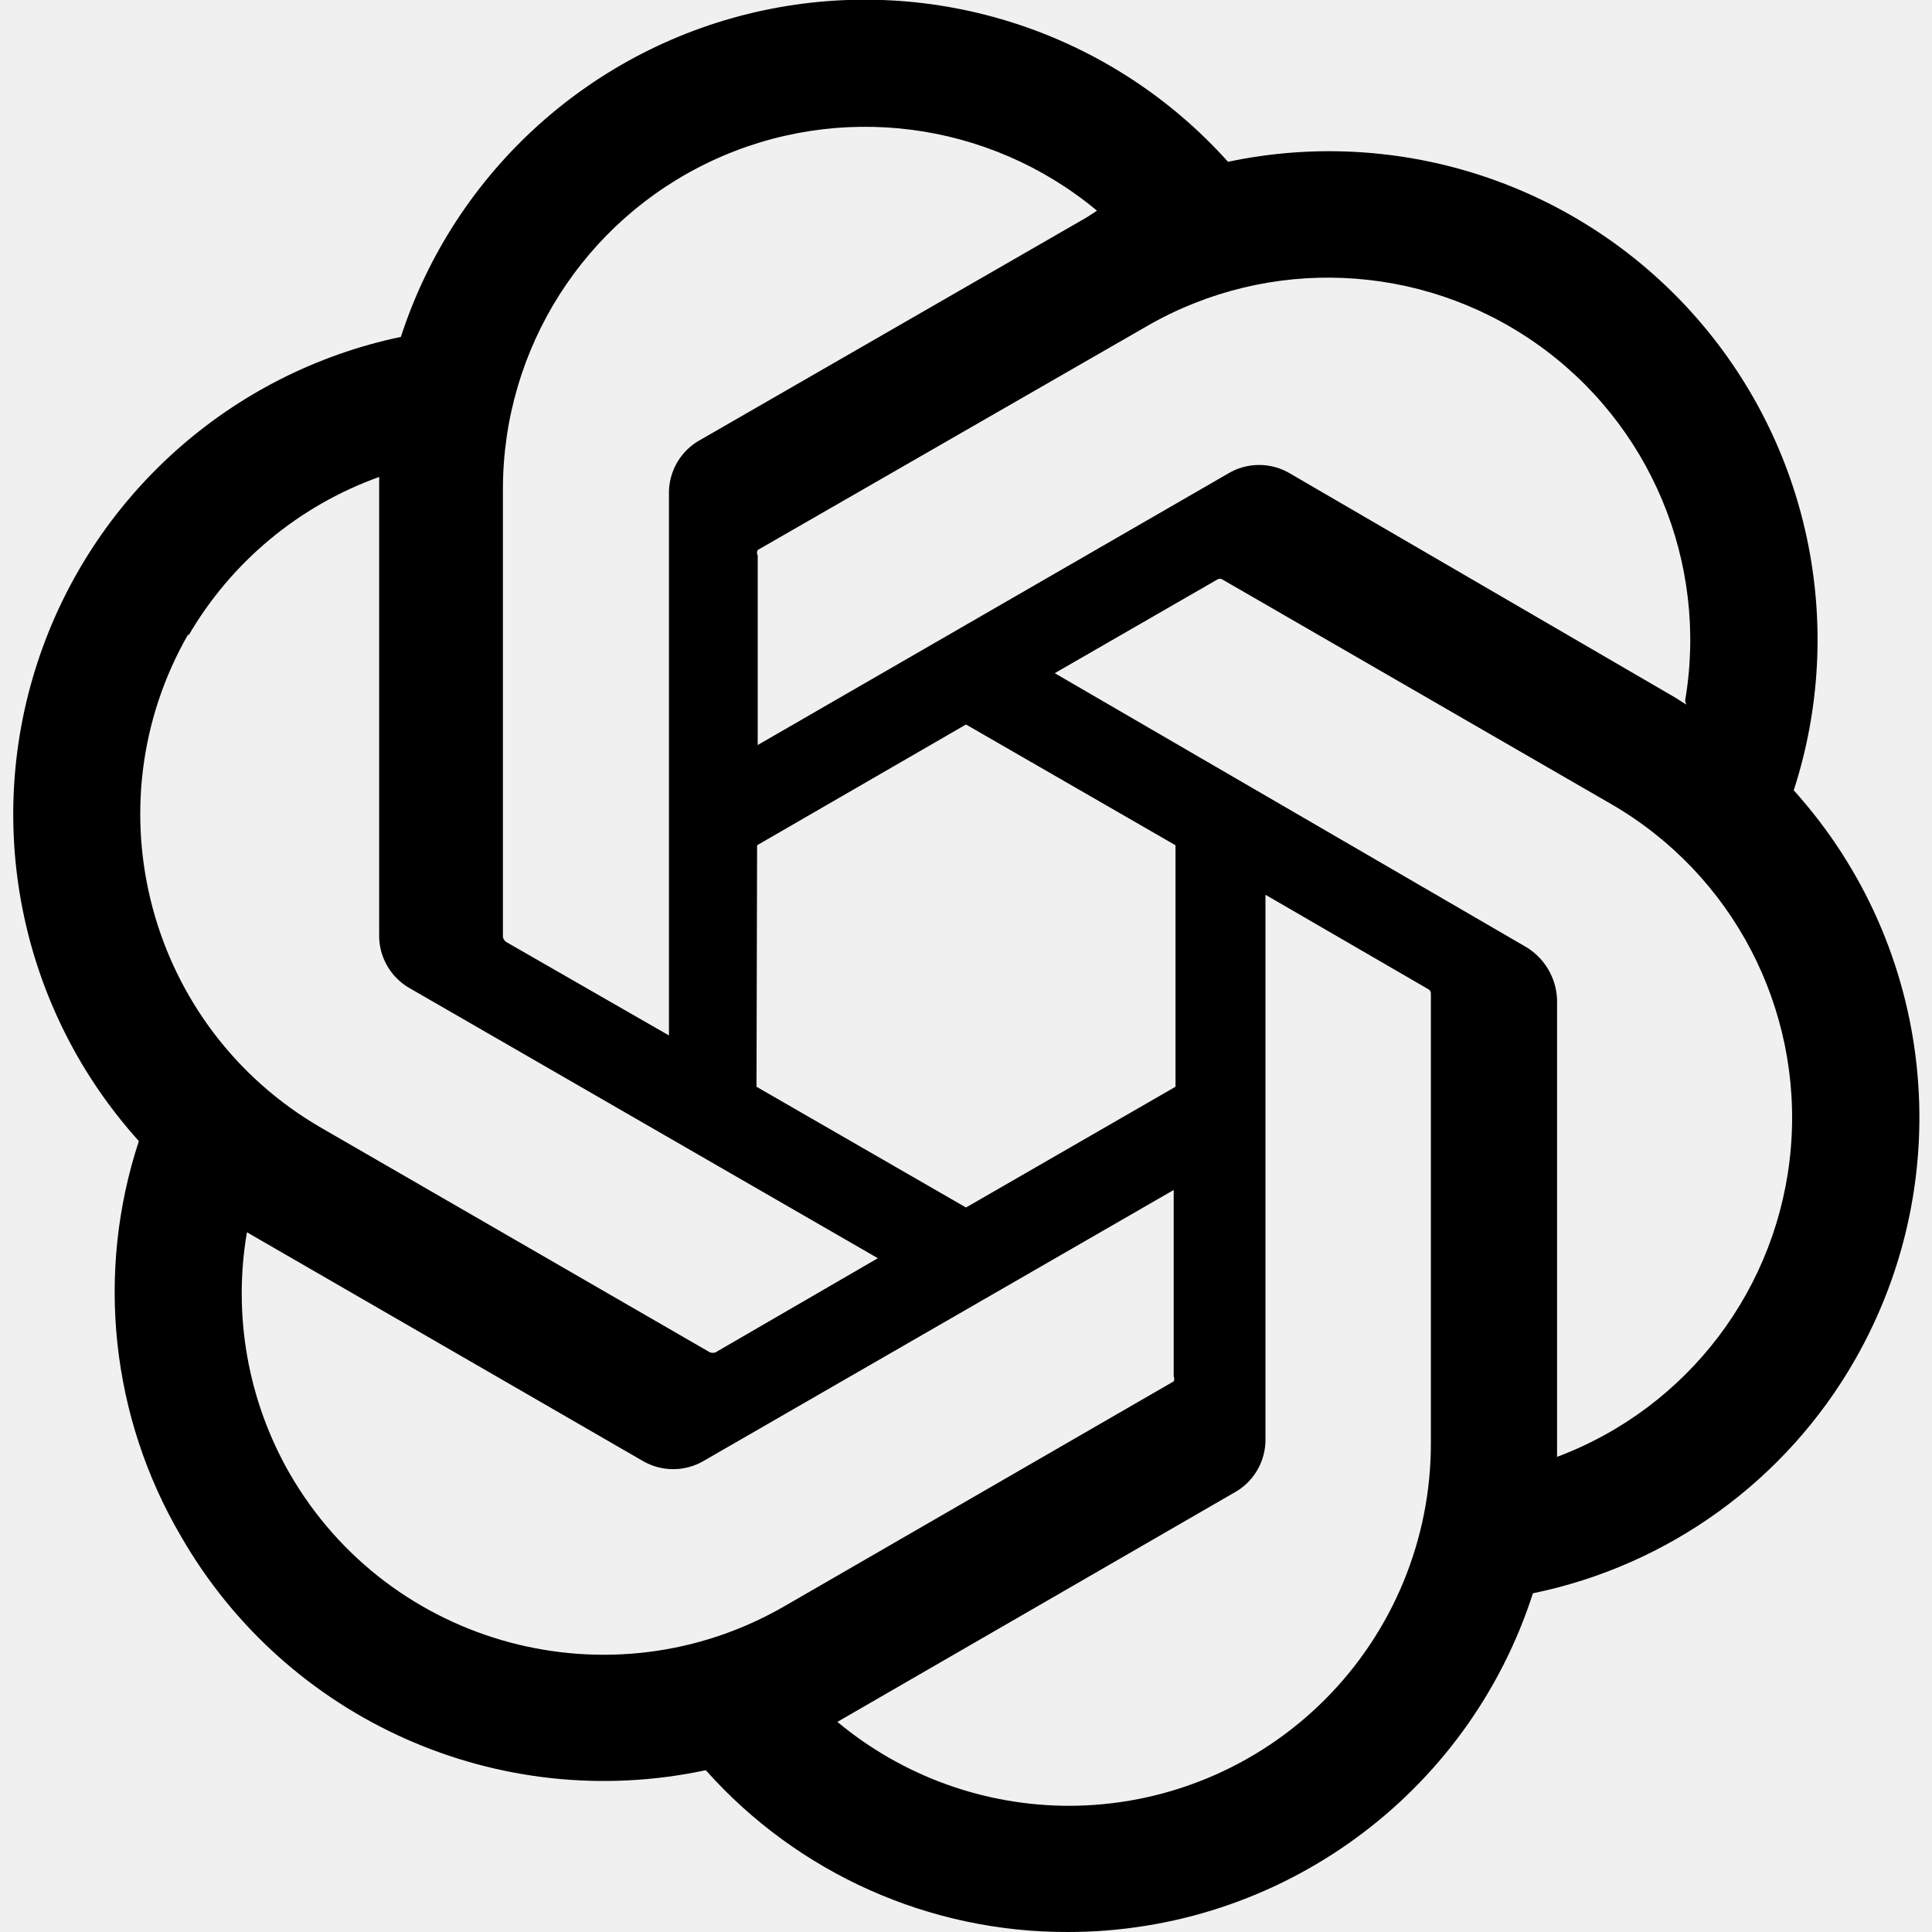
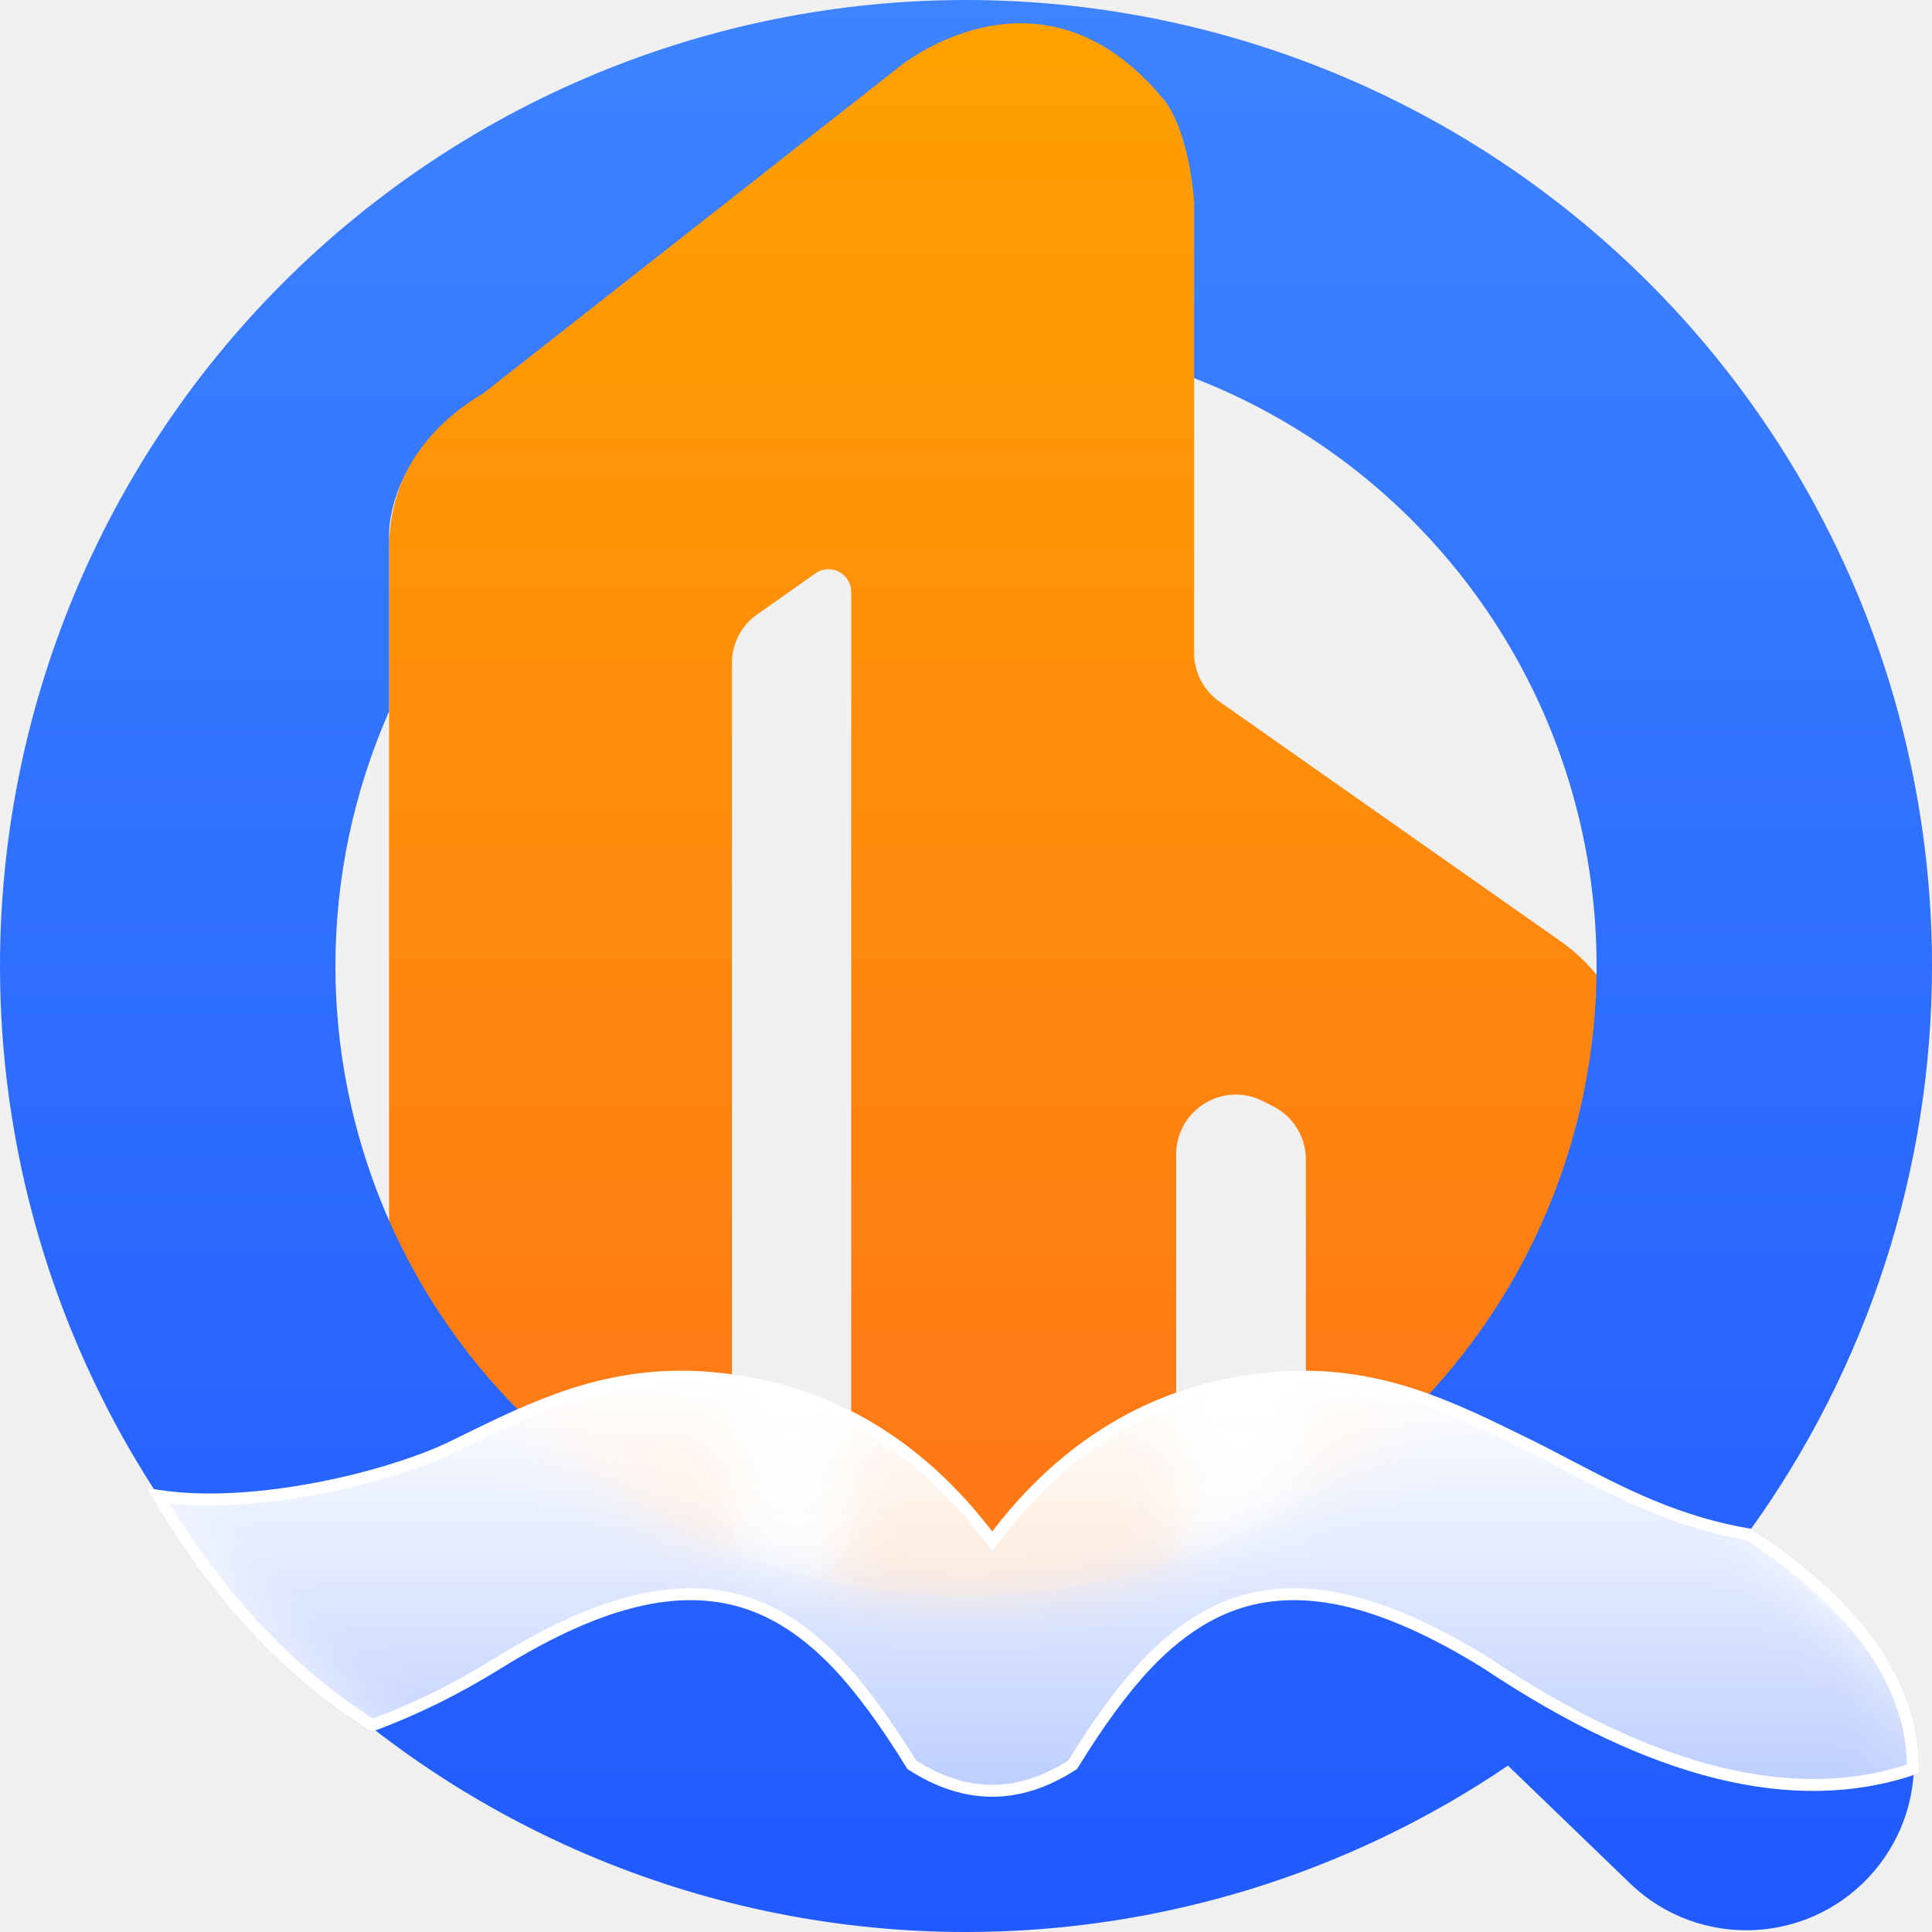
- <svg xmlns="http://www.w3.org/2000/svg" id="openai-symbol" viewBox="0 0 32 32">
-   <path d="M29.71,13.09A8.09,8.09,0,0,0,20.34,2.68a8.08,8.08,0,0,0-13.7,2.9A8.08,8.08,0,0,0,2.3,18.9,8,8,0,0,0,3,25.45a8.08,8.08,0,0,0,8.69,3.87,8,8,0,0,0,6,2.68,8.09,8.09,0,0,0,7.7-5.61,8,8,0,0,0,5.33-3.86A8.09,8.09,0,0,0,29.71,13.09Zm-12,16.82a6,6,0,0,1-3.84-1.39l.19-.11,6.37-3.68a1,1,0,0,0,.53-.91v-9l2.69,1.56a.08.08,0,0,1,.05.07v7.44A6,6,0,0,1,17.68,29.91ZM4.8,24.41a6,6,0,0,1-.71-4l.19.11,6.37,3.68a1,1,0,0,0,1,0l7.79-4.49V22.8a.09.09,0,0,1,0,.08L13,26.6A6,6,0,0,1,4.8,24.41ZM3.12,10.53A6,6,0,0,1,6.28,7.9v7.57a1,1,0,0,0,.51.9l7.75,4.47L11.85,22.4a.14.14,0,0,1-.09,0L5.32,18.68a6,6,0,0,1-2.2-8.18Zm22.13,5.14-7.78-4.52L20.16,9.6a.08.08,0,0,1,.09,0l6.44,3.72a6,6,0,0,1-.9,10.81V16.56A1.06,1.06,0,0,0,25.25,15.67Zm2.68-4-.19-.12-6.36-3.7a1,1,0,0,0-1.05,0l-7.78,4.49V9.2a.09.09,0,0,1,0-.09L19,5.4a6,6,0,0,1,8.91,6.21ZM11.08,17.15,8.38,15.6a.14.14,0,0,1-.05-.08V8.1a6,6,0,0,1,9.84-4.61L18,3.6,11.61,7.28a1,1,0,0,0-.53.91ZM12.54,14,16,12l3.47,2v4L16,20l-3.47-2Z" />
+ <svg xmlns="http://www.w3.org/2000/svg" fill="none" version="1.1" width="324.199" height="324.199" viewBox="0 0 324.199 324.199">
+   <defs>
+     <linearGradient x1="0.5" y1="1" x2="0.5" y2="0" id="master_svg0_37_4117">
+       <stop offset="0%" stop-color="#FF721A" stop-opacity="1" />
+       <stop offset="100%" stop-color="#FFA100" stop-opacity="1" />
+     </linearGradient>
+     <linearGradient x1="0.5" y1="1" x2="0.5" y2="0" id="master_svg1_37_3041">
+       <stop offset="0%" stop-color="#205AFF" stop-opacity="1" />
+       <stop offset="100%" stop-color="#3E83FF" stop-opacity="1" />
+     </linearGradient>
+     <filter id="master_svg2_39_5606" filterUnits="objectBoundingBox" color-interpolation-filters="sRGB" x="0" y="0" width="294.51" height="69.5">
+       <feFlood flood-opacity="0" result="BackgroundImageFix" />
+       <feBlend mode="normal" in="SourceGraphic" in2="BackgroundImageFix" result="shape" />
+       <feGaussianBlur in="BackgroundImage" stdDeviation="5" />
+       <feComposite in2="SourceAlpha" operator="in" result="effect1_foregroundBlur" />
+       <feBlend mode="normal" in="SourceGraphic" in2="effect1_foregroundBlur" result="shape" />
+     </filter>
+     <linearGradient x1="0.5" y1="0" x2="0.5" y2="1" id="master_svg3_39_4520">
+       <stop offset="0%" stop-color="#FFFFFF" stop-opacity="1" />
+       <stop offset="100%" stop-color="#FFFFFF" stop-opacity="0.7" />
+     </linearGradient>
+   </defs>
+   <g style="mix-blend-mode:passthrough">
+     <g>
+       <path d="M245.4,293.43C229.236,293.43,219.132,280.326,219.132,264.162C219.132,264.162,219.132,212.593,219.132,194.57C219.132,190.807,217.027,187.37,213.673,185.664C213.108,185.376,212.517,185.075,211.908,184.766C205.255,181.381,197.372,186.246,197.372,193.711C197.372,218.856,197.372,264.162,197.372,264.162C197.372,280.326,187.269,293.43,171.104,293.43C170.015,293.43,168.941,293.367,167.883,293.249C166.779,293.126,165.673,293.126,164.569,293.249C163.511,293.367,162.437,293.43,161.348,293.43C161.348,293.43,103.563,293.43,103.563,293.43C102.56,293.43,101.569,293.379,100.592,293.28C99.573,293.177,98.547,293.177,97.528,293.28C96.551,293.379,95.56,293.43,94.557,293.43C78.393,293.43,65.289,280.326,65.289,264.162C65.289,264.162,65.289,96.901,65.289,92.511C65.289,92.45,65.288,92.394,65.287,92.333C65.15,83.307,69.133,74.34,76.826,68.468C76.867,68.437,76.906,68.407,76.946,68.376C79.269,66.555,148.94,11.97,151.263,10.149C151.303,10.118,151.342,10.087,151.383,10.057C153.897,8.158,156.619,6.737,159.44,5.764C159.685,5.679,159.931,5.587,160.171,5.49C163.549,4.129,167.239,3.378,171.104,3.378C187.269,3.378,200.372,16.481,200.372,32.645C200.372,32.645,200.372,99.342,200.372,99.342C200.372,99.342,200.372,104.69,200.372,104.69C200.372,104.69,200.372,107.103,200.372,109.564C200.372,112.821,201.982,115.87,204.647,117.742C218.367,127.381,260.474,156.963,261.741,157.853C261.762,157.867,261.78,157.88,261.801,157.894C264.999,160.112,267.616,162.86,269.627,165.935C269.643,165.959,269.658,165.982,269.674,166.006C269.674,166.006,269.674,166.006,269.674,166.006C269.688,166.026,269.701,166.046,269.714,166.067C269.773,166.158,269.832,166.249,269.89,166.34C269.921,166.389,269.952,166.438,269.984,166.487C272.943,171.06,274.668,176.508,274.668,182.361C274.668,182.361,274.668,264.162,274.668,264.162C274.668,280.326,261.564,293.43,245.4,293.43ZM136.84,96.213C133.679,98.441,129.88,101.121,127.034,103.128C124.377,105.001,122.825,108,122.825,111.251C122.825,133.969,122.825,225.379,122.825,255.909C122.825,261.432,127.293,265.894,132.815,265.894C132.825,265.894,132.835,265.894,132.845,265.894C138.368,265.894,142.836,261.408,142.836,255.886C142.836,230.136,142.836,163.6,142.836,163.6C142.836,163.6,142.836,130.58,142.836,130.58C142.836,130.58,142.836,104.69,142.836,104.69C142.836,104.69,142.836,99.342,142.836,99.342C142.836,99.342,142.836,99.342,142.836,99.34C142.836,96.248,139.367,94.431,136.84,96.213" fill="url(#master_svg0_37_4117)" fill-opacity="1" />
+     </g>
+     <g>
+       <path d="M293.463,257.073Q295.321,254.503,297.077,251.862Q298.833,249.221,300.485,246.514Q302.136,243.806,303.681,241.036Q305.225,238.266,306.66,235.438Q308.095,232.61,309.418,229.728Q310.741,226.845,311.95,223.914Q313.16,220.982,314.253,218.005Q315.347,215.028,316.324,212.011Q317.3,208.994,318.158,205.94Q319.016,202.887,319.753,199.803Q320.491,196.718,321.107,193.608Q321.724,190.497,322.218,187.364Q322.712,184.231,323.084,181.082Q323.455,177.932,323.703,174.77Q323.951,171.609,324.075,168.44Q324.199,165.271,324.199,162.099Q324.199,158.12,324.004,154.146Q323.808,150.171,323.418,146.211Q323.028,142.251,322.444,138.315Q321.861,134.378,321.084,130.475Q320.308,126.573,319.341,122.712Q318.374,118.852,317.219,115.044Q316.064,111.237,314.723,107.49Q313.383,103.743,311.86,100.067Q310.337,96.39,308.636,92.793Q306.934,89.196,305.058,85.686Q303.183,82.177,301.137,78.764Q299.091,75.35,296.88,72.042Q294.669,68.733,292.299,65.537Q289.928,62.341,287.404,59.265Q284.88,56.189,282.207,53.24Q279.535,50.292,276.721,47.478Q273.907,44.664,270.959,41.992Q268.01,39.319,264.934,36.795Q261.858,34.27,258.662,31.9Q255.466,29.529,252.157,27.319Q248.848,25.108,245.435,23.062Q242.022,21.016,238.513,19.14Q235.003,17.265,231.406,15.563Q227.809,13.862,224.132,12.339Q220.456,10.816,216.709,9.476Q212.962,8.135,209.154,6.98Q205.346,5.825,201.486,4.858Q197.626,3.891,193.723,3.115Q189.821,2.338,185.884,1.754Q181.948,1.171,177.988,0.781Q174.028,0.391,170.053,0.195Q166.079,0,162.099,0Q158.12,0,154.146,0.195Q150.171,0.391,146.211,0.781Q142.251,1.171,138.315,1.754Q134.378,2.338,130.475,3.115Q126.573,3.891,122.712,4.858Q118.852,5.825,115.044,6.98Q111.236,8.135,107.49,9.476Q103.743,10.816,100.067,12.339Q96.39,13.862,92.793,15.563Q89.196,17.265,85.686,19.14Q82.177,21.016,78.764,23.062Q75.35,25.108,72.042,27.319Q68.733,29.529,65.537,31.9Q62.341,34.27,59.265,36.795Q56.189,39.319,53.24,41.992Q50.292,44.664,47.478,47.478Q44.664,50.292,41.992,53.24Q39.319,56.189,36.795,59.265Q34.27,62.341,31.9,65.537Q29.529,68.733,27.319,72.042Q25.108,75.35,23.062,78.764Q21.016,82.177,19.14,85.686Q17.265,89.196,15.563,92.793Q13.862,96.39,12.339,100.067Q10.816,103.743,9.476,107.49Q8.135,111.236,6.98,115.044Q5.825,118.852,4.858,122.713Q3.891,126.573,3.115,130.475Q2.338,134.378,1.754,138.315Q1.171,142.251,0.781,146.211Q0.391,150.171,0.195,154.146Q0,158.12,0,162.099Q0,166.079,0.195,170.053Q0.391,174.028,0.781,177.988Q1.171,181.948,1.754,185.884Q2.338,189.821,3.115,193.723Q3.891,197.626,4.858,201.486Q5.825,205.346,6.98,209.154Q8.135,212.962,9.476,216.709Q10.816,220.456,12.339,224.132Q13.862,227.809,15.563,231.406Q17.265,235.003,19.14,238.513Q21.016,242.022,23.062,245.435Q25.108,248.848,27.319,252.157Q29.529,255.466,31.9,258.662Q34.27,261.858,36.795,264.934Q39.319,268.01,41.992,270.959Q44.664,273.907,47.478,276.721Q50.292,279.535,53.24,282.207Q56.189,284.88,59.265,287.404Q62.341,289.928,65.537,292.299Q68.733,294.669,72.042,296.88Q75.35,299.091,78.764,301.137Q82.177,303.183,85.686,305.058Q89.196,306.934,92.793,308.636Q96.39,310.337,100.067,311.86Q103.743,313.383,107.49,314.723Q111.236,316.064,115.044,317.219Q118.852,318.374,122.712,319.341Q126.573,320.308,130.475,321.084Q134.378,321.861,138.315,322.444Q142.251,323.028,146.211,323.418Q150.171,323.808,154.146,324.004Q158.12,324.199,162.099,324.199Q165.117,324.199,168.133,324.087Q171.148,323.974,174.158,323.75Q177.167,323.525,180.166,323.189Q183.165,322.853,186.149,322.405Q189.133,321.957,192.099,321.399Q195.065,320.84,198.007,320.172Q200.95,319.503,203.866,318.726Q206.782,317.948,209.666,317.063Q212.551,316.177,215.401,315.185Q218.251,314.193,221.062,313.095Q223.873,311.997,226.641,310.796Q229.409,309.594,232.131,308.29Q234.852,306.987,237.524,305.583Q240.195,304.178,242.812,302.676Q245.429,301.173,247.988,299.574Q250.547,297.976,253.045,296.282L273.74,316.244C285.049,326.906,302.859,326.382,313.521,315.073C324.183,303.765,323.661,285.954,312.352,275.292L293.463,257.073ZM65.29,89.305L65.29,119.323L65.314,119.329Q64.201,121.847,63.221,124.419Q62.241,126.991,61.396,129.61Q60.551,132.23,59.843,134.89Q59.135,137.55,58.566,140.243Q57.998,142.936,57.57,145.655Q57.142,148.374,56.857,151.112Q56.571,153.849,56.428,156.598Q56.285,159.347,56.285,162.099Q56.285,164.697,56.412,167.292Q56.54,169.886,56.794,172.471Q57.049,175.056,57.43,177.626Q57.811,180.195,58.318,182.743Q58.825,185.291,59.456,187.81Q60.087,190.33,60.841,192.816Q61.595,195.302,62.47,197.747Q63.345,200.193,64.339,202.593Q65.333,204.993,66.444,207.341Q67.555,209.689,68.779,211.98Q70.004,214.271,71.339,216.499Q72.674,218.727,74.118,220.887Q75.561,223.047,77.108,225.133Q78.656,227.22,80.303,229.228Q81.951,231.236,83.696,233.16Q85.44,235.085,87.277,236.922Q89.114,238.759,91.039,240.503Q92.963,242.248,94.971,243.895Q96.979,245.543,99.066,247.091Q101.152,248.638,103.312,250.081Q105.472,251.524,107.7,252.86Q109.928,254.195,112.219,255.42Q114.51,256.644,116.858,257.755Q119.206,258.866,121.606,259.86Q124.006,260.854,126.452,261.729Q128.897,262.604,131.383,263.358Q133.869,264.112,136.389,264.743Q138.908,265.374,141.456,265.881Q144.004,266.388,146.573,266.769Q149.143,267.15,151.728,267.405Q154.313,267.659,156.907,267.787Q159.502,267.914,162.1,267.914Q164.697,267.914,167.292,267.787Q169.886,267.659,172.471,267.405Q175.056,267.15,177.626,266.769Q180.195,266.388,182.743,265.881Q185.291,265.374,187.811,264.743Q190.33,264.112,192.816,263.358Q195.302,262.604,197.748,261.729Q200.193,260.854,202.593,259.86Q204.993,258.866,207.341,257.755Q209.689,256.644,211.98,255.42Q214.271,254.195,216.499,252.86Q218.727,251.524,220.887,250.081Q223.047,248.638,225.133,247.091Q227.22,245.543,229.228,243.895Q231.236,242.248,233.16,240.503Q235.085,238.759,236.922,236.922Q238.759,235.085,240.503,233.16Q242.248,231.236,243.896,229.228Q245.543,227.22,247.091,225.133Q248.638,223.047,250.081,220.887Q251.525,218.727,252.86,216.499Q254.195,214.271,255.42,211.98Q256.644,209.689,257.755,207.341Q258.866,204.993,259.86,202.593Q260.854,200.193,261.729,197.747Q262.604,195.302,263.358,192.816Q264.112,190.33,264.743,187.81Q265.374,185.291,265.881,182.743Q266.388,180.195,266.769,177.626Q267.15,175.056,267.405,172.471Q267.66,169.886,267.787,167.292Q267.914,164.697,267.914,162.099Q267.914,160.114,267.84,158.13Q267.766,156.146,267.617,154.166Q267.468,152.186,267.245,150.213Q267.022,148.24,266.725,146.277Q266.428,144.314,266.058,142.364Q265.687,140.413,265.244,138.478Q264.801,136.542,264.285,134.625Q263.77,132.708,263.183,130.811Q262.596,128.914,261.938,127.041Q261.28,125.168,260.553,123.321Q259.825,121.473,259.029,119.655Q258.232,117.836,257.368,116.048Q256.504,114.261,255.573,112.507Q254.643,110.753,253.647,109.035Q252.652,107.317,251.592,105.638Q250.533,103.959,249.411,102.321Q248.29,100.683,247.107,99.088Q245.925,97.493,244.684,95.943Q243.442,94.394,242.144,92.892Q240.845,91.39,239.491,89.938Q238.137,88.485,236.73,87.085Q235.322,85.685,233.863,84.338Q232.404,82.992,230.896,81.701Q229.387,80.41,227.831,79.177Q226.275,77.943,224.674,76.769Q223.073,75.595,221.429,74.482Q219.785,73.369,218.1,72.318Q216.416,71.267,214.693,70.28Q212.97,69.294,211.212,68.372Q209.453,67.451,207.661,66.596Q205.869,65.741,204.046,64.954Q202.223,64.167,200.372,63.449L200.372,33.771C199.259,20.652,195.119,16.51,195.119,16.51C174.457,-8.371,150.842,11.257,150.842,11.257L81.049,66.04C65.287,75.33,65.29,89.305,65.29,89.305Z" fill-rule="evenodd" fill="url(#master_svg1_37_3041)" fill-opacity="1" />
+     </g>
+     <g style="mix-blend-mode:passthrough" filter="url(#master_svg2_39_5606)">
+       <path d="M26.5,251Q41.414,276.227,62.471,289.497Q73.199,285.535,83.5,279.131C120.5,256.131,137,270.131,153,296.131Q159.75,300.5,166.5,300.5Q173.25,300.5,180,296.131C196,270.131,212.5,256.131,249.5,279.131Q291.157,306.933,321.01,296.839Q321.01,275.517,293.5,257.5C278.475,254.99,267.47,247.932,256.689,242.6C243.432,236.044,231.269,230.028,215,231.131Q185.5,233.131,166.5,258.631Q147.5,233.131,118,231.131C101.731,230.028,89.568,236.044,76.311,242.6C65.529,247.932,42.5,253.5,26.5,251Z" fill="url(#master_svg3_39_4520)" fill-opacity="1" />
+       <path d="M166.5,301.5Q159.455,301.5,152.457,296.971L152.267,296.848L152.148,296.656Q145.573,285.971,139.868,279.96Q133.106,272.836,125.786,270.197Q117.714,267.287,107.93,269.406Q97.357,271.695,84.028,279.981Q73.641,286.438,62.818,290.435L62.355,290.606L61.938,290.343Q40.676,276.944,25.639,251.509L24.561,249.685L26.654,250.012Q32.283,250.891,39.462,250.494Q45.997,250.131,53.174,248.755Q59.803,247.484,65.93,245.559Q71.797,243.717,75.868,241.704Q82.444,238.451,85.719,236.975Q91.169,234.519,95.717,233.042Q106.989,229.383,118.068,230.134Q148.027,232.165,167.302,258.034L166.5,258.631L165.698,258.034Q184.973,232.165,214.932,230.134Q226.011,229.383,237.283,233.042Q241.831,234.519,247.281,236.975Q250.556,238.451,257.133,241.704Q259.243,242.747,263.506,244.98Q267.968,247.316,270.284,248.462Q274.149,250.374,277.443,251.743Q285.735,255.189,293.665,256.514L293.872,256.548L294.048,256.663Q322.01,274.977,322.01,296.839L322.01,297.557L321.33,297.786Q291.011,308.038,248.945,279.963L249.5,279.131L248.972,279.981Q235.643,271.695,225.07,269.406Q215.286,267.287,207.214,270.197Q199.894,272.836,193.132,279.96Q187.427,285.971,180.852,296.656L180.733,296.848L180.543,296.971Q173.545,301.5,166.5,301.5ZM166.5,299.5Q172.955,299.5,179.457,295.292L180,296.131L179.148,295.607Q185.833,284.745,191.681,278.584Q198.77,271.115,206.536,268.316Q215.148,265.211,225.493,267.451Q236.404,269.813,250.028,278.282L250.042,278.291L250.055,278.3Q291.303,305.828,320.69,295.892L321.01,296.839L320.01,296.839Q320.01,276.058,292.952,258.337L293.5,257.5L293.335,258.486Q285.179,257.124,276.676,253.59Q273.321,252.195,269.397,250.255Q267.06,249.099,262.578,246.751Q258.335,244.53,256.246,243.496Q249.702,240.26,246.459,238.799Q241.109,236.387,236.665,234.945Q225.76,231.404,215.068,232.129Q186.027,234.098,167.302,259.229L166.5,260.305L165.698,259.229Q146.973,234.098,117.932,232.129Q107.24,231.404,96.335,234.945Q91.891,236.387,86.541,238.799Q83.298,240.26,76.754,243.496Q72.544,245.578,66.529,247.468Q60.292,249.426,53.551,250.719Q46.241,252.121,39.572,252.49Q32.183,252.9,26.346,251.988L26.5,251L27.361,250.491Q42.152,275.51,63.005,288.651L62.471,289.497L62.125,288.559Q72.757,284.632,82.972,278.282Q96.596,269.813,107.507,267.451Q117.852,265.211,126.464,268.316Q134.23,271.115,141.319,278.584Q147.167,284.745,153.852,295.607L153,296.131L153.543,295.292Q160.045,299.5,166.5,299.5Z" fill="#FFFFFF" fill-opacity="1" />
+     </g>
+   </g>
</svg>
